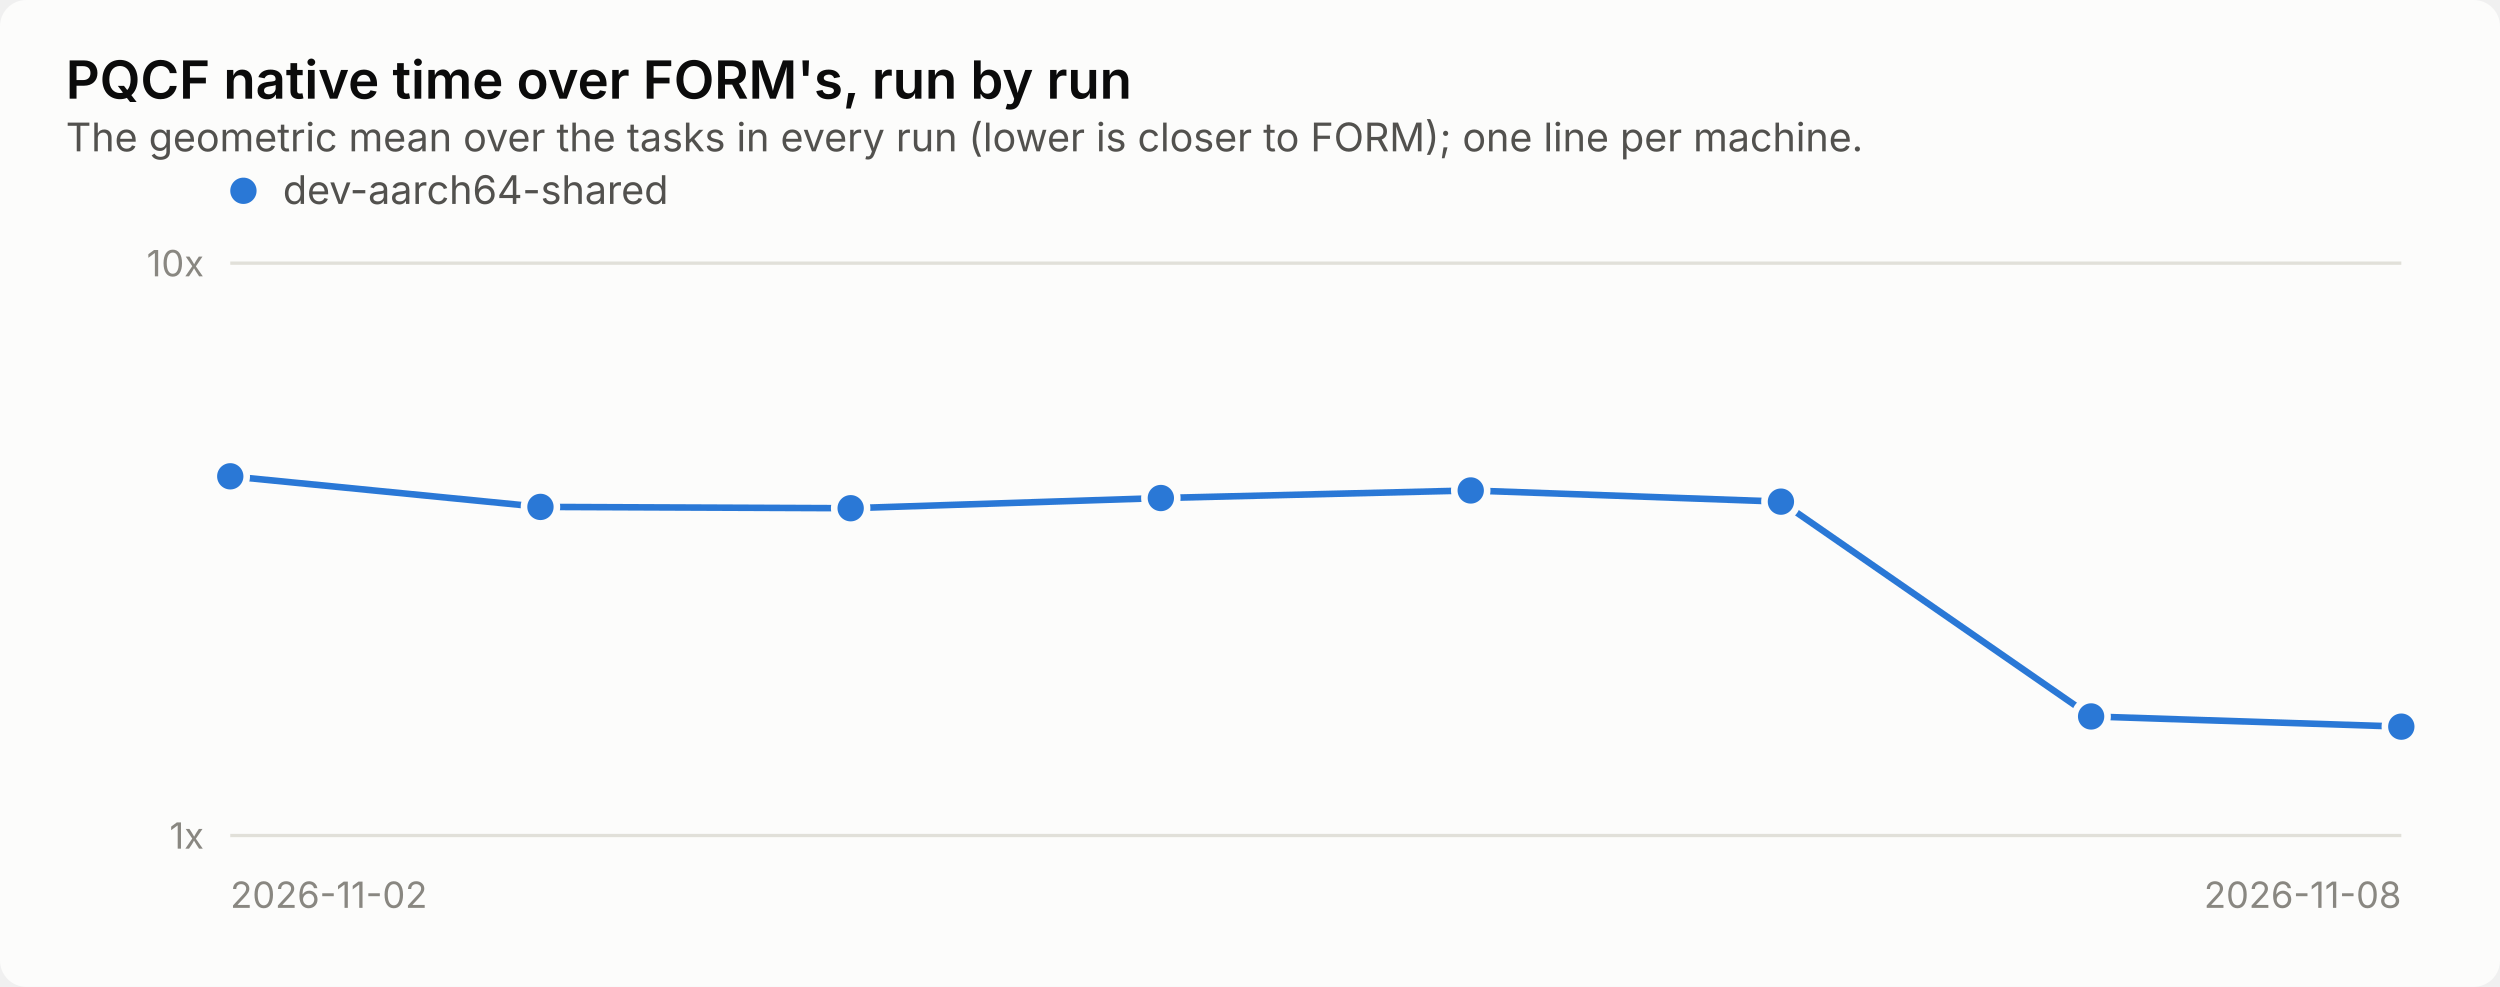
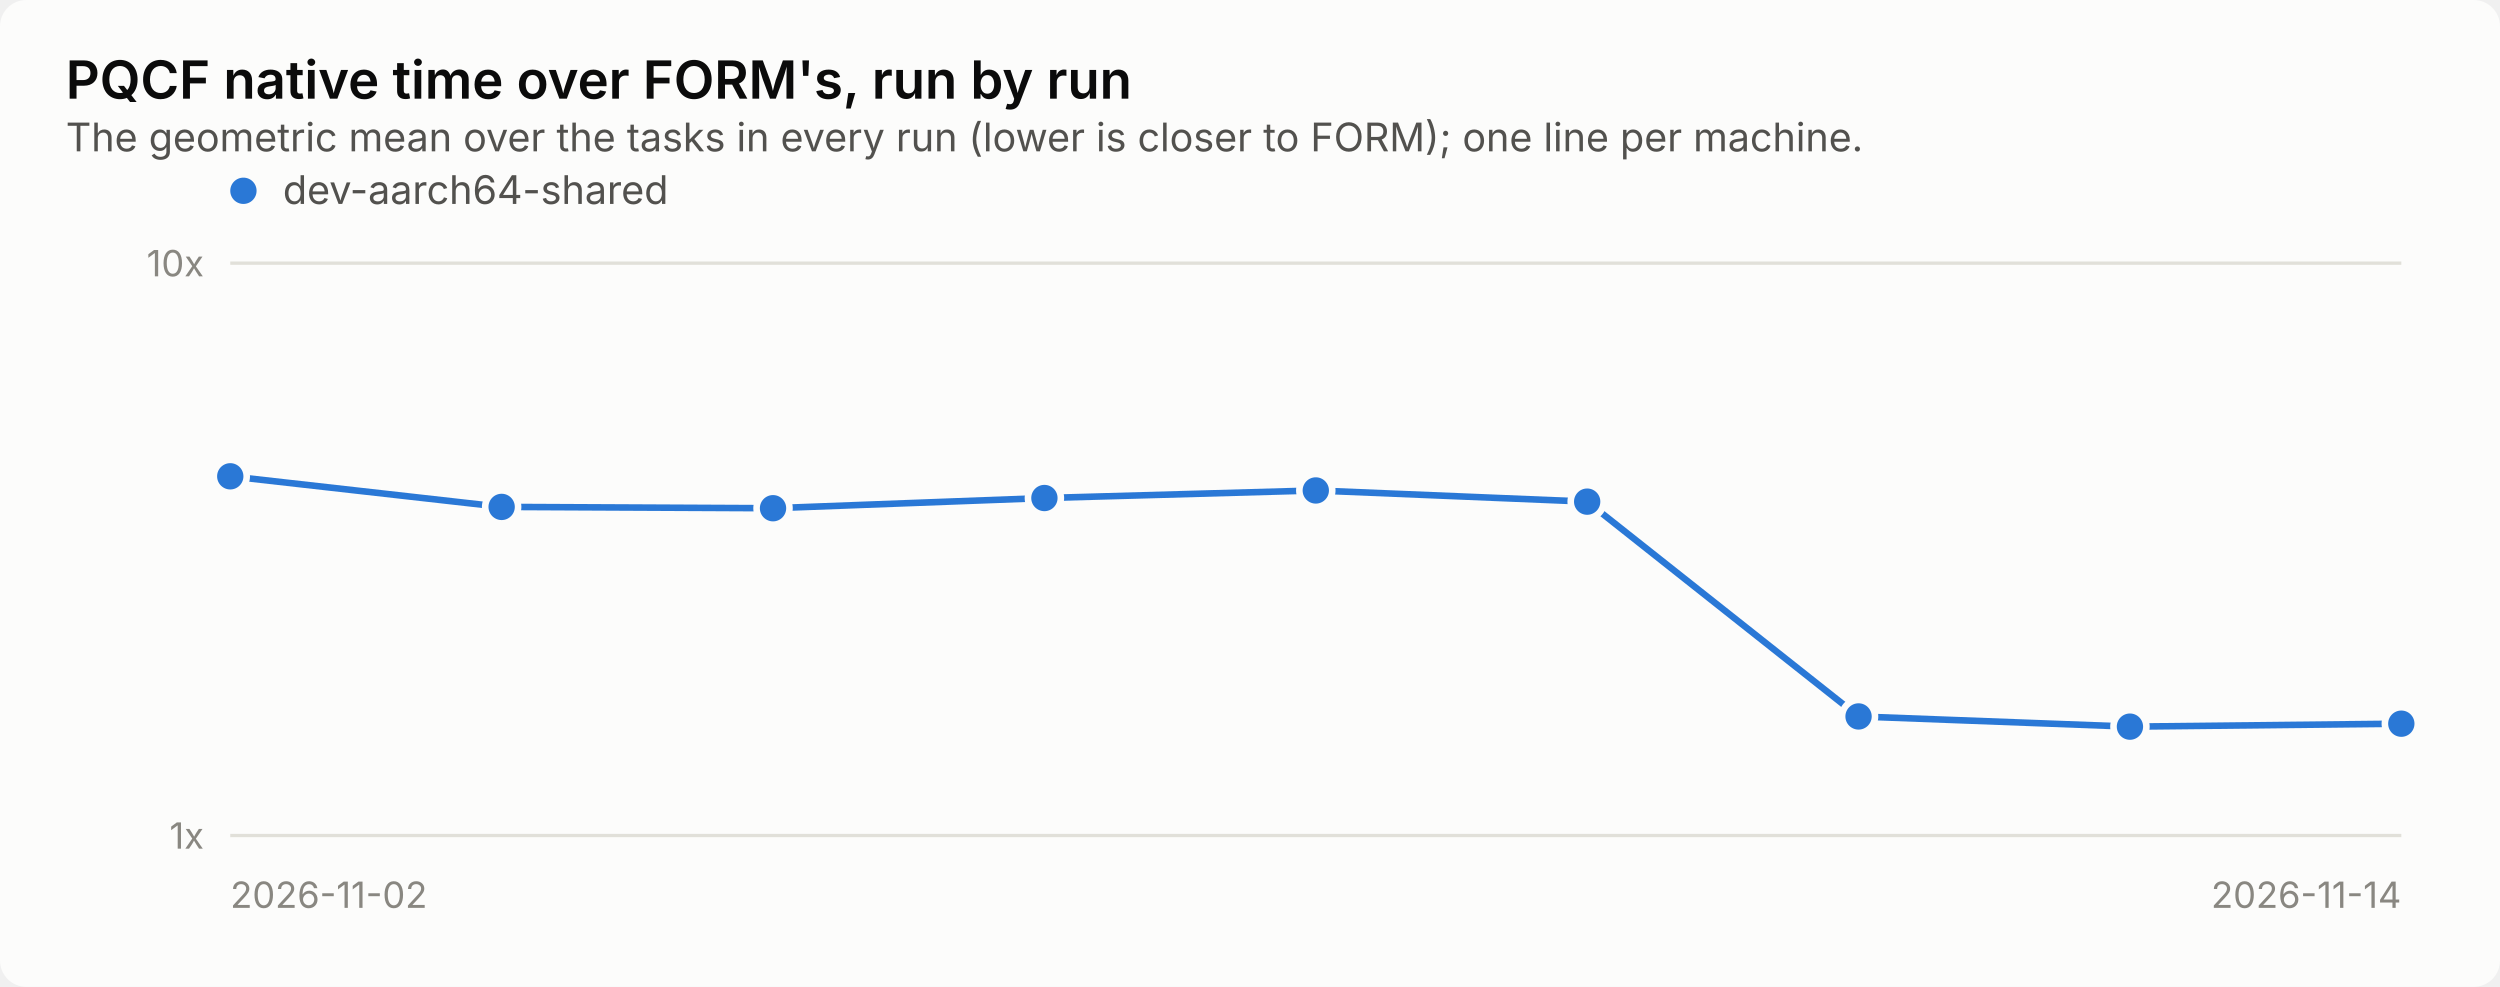
<svg xmlns="http://www.w3.org/2000/svg" viewBox="0 0 760 300" width="760" role="img" aria-label="The ratio over the weekly runs">
  <style>.bg{fill:#fcfcfb}.t1{fill:#0b0b0b}.t2{fill:#52514e}.mu{fill:#898781}.grid{stroke:#e1e0d9}.axis{stroke:#c3c2b7}.link{stroke:#c3c2b7}.s1{fill:#2a78d6}.s2{fill:#eb6834}.s3{fill:#1baf7a}.ring{stroke:#fcfcfb}.l1{stroke:#2a78d6}.l2{stroke:#eb6834}.l3{stroke:#1baf7a}@media (prefers-color-scheme: dark){.bg{fill:#1a1a19}.t1{fill:#ffffff}.t2{fill:#c3c2b7}.grid{stroke:#2c2c2a}.axis{stroke:#383835}.link{stroke:#383835}.s1{fill:#3987e5}.s2{fill:#d95926}.s3{fill:#199e70}.ring{stroke:#1a1a19}.l1{stroke:#3987e5}.l2{stroke:#d95926}.l3{stroke:#199e70}}text{font-family:system-ui,-apple-system,'Segoe UI',sans-serif}</style>
  <rect class="bg" width="760" height="300" rx="8" />
  <text class="t1" x="20" y="30" font-size="16" font-weight="600">PQCF native time over FORM's, run by run</text>
  <text class="t2" x="20" y="46" font-size="12">The geometric mean over the tasks in every run (lower is closer to FORM); one line per machine.</text>
  <line class="grid" x1="70" x2="730" y1="254.0" y2="254.0" stroke-width="1" />
  <text class="mu" x="62" y="258.0" font-size="11" text-anchor="end">1x</text>
  <line class="grid" x1="70" x2="730" y1="80.0" y2="80.0" stroke-width="1" />
  <text class="mu" x="62" y="84.0" font-size="11" text-anchor="end">10x</text>
-   <polyline class="l1" fill="none" stroke-width="2" stroke-linejoin="round" points="70.0,144.8 164.3,154.1 258.6,154.5 352.9,151.4 447.1,149.1 541.4,152.5 635.7,217.8 730.0,220.9" />
+   <polyline class="l1" fill="none" stroke-width="2" stroke-linejoin="round" points="70.0,144.8 152.5,154.1 235.0,154.5 317.5,151.4 400.0,149.1 482.5,152.5 565.0,217.8 647.5,220.9 730.0,220.0" />
  <circle cx="70.0" cy="144.8" r="5" class="s1 ring" stroke-width="2" />
-   <circle cx="164.3" cy="154.1" r="5" class="s1 ring" stroke-width="2" />
-   <circle cx="258.6" cy="154.5" r="5" class="s1 ring" stroke-width="2" />
-   <circle cx="352.9" cy="151.4" r="5" class="s1 ring" stroke-width="2" />
-   <circle cx="447.1" cy="149.1" r="5" class="s1 ring" stroke-width="2" />
-   <circle cx="541.4" cy="152.5" r="5" class="s1 ring" stroke-width="2" />
-   <circle cx="635.7" cy="217.8" r="5" class="s1 ring" stroke-width="2" />
-   <circle cx="730.0" cy="220.9" r="5" class="s1 ring" stroke-width="2" />
+   <circle cx="152.5" cy="154.1" r="5" class="s1 ring" stroke-width="2" />
+   <circle cx="235.0" cy="154.5" r="5" class="s1 ring" stroke-width="2" />
+   <circle cx="317.5" cy="151.4" r="5" class="s1 ring" stroke-width="2" />
+   <circle cx="400.0" cy="149.1" r="5" class="s1 ring" stroke-width="2" />
+   <circle cx="482.5" cy="152.5" r="5" class="s1 ring" stroke-width="2" />
+   <circle cx="565.0" cy="217.8" r="5" class="s1 ring" stroke-width="2" />
+   <circle cx="647.5" cy="220.9" r="5" class="s1 ring" stroke-width="2" />
+   <circle cx="730.0" cy="220.0" r="5" class="s1 ring" stroke-width="2" />
  <circle cx="74.0" cy="58.0" r="5" class="s1 ring" stroke-width="2" />
  <text class="t2" x="86" y="62" font-size="12">dev-aarch64-shared</text>
  <text class="mu" x="70.0" y="276" font-size="11" text-anchor="start">2026-11-02</text>
-   <text class="mu" x="730.0" y="276" font-size="11" text-anchor="end">2026-11-08</text>
+   <text class="mu" x="730.0" y="276" font-size="11" text-anchor="end">2026-11-14</text>
</svg>
